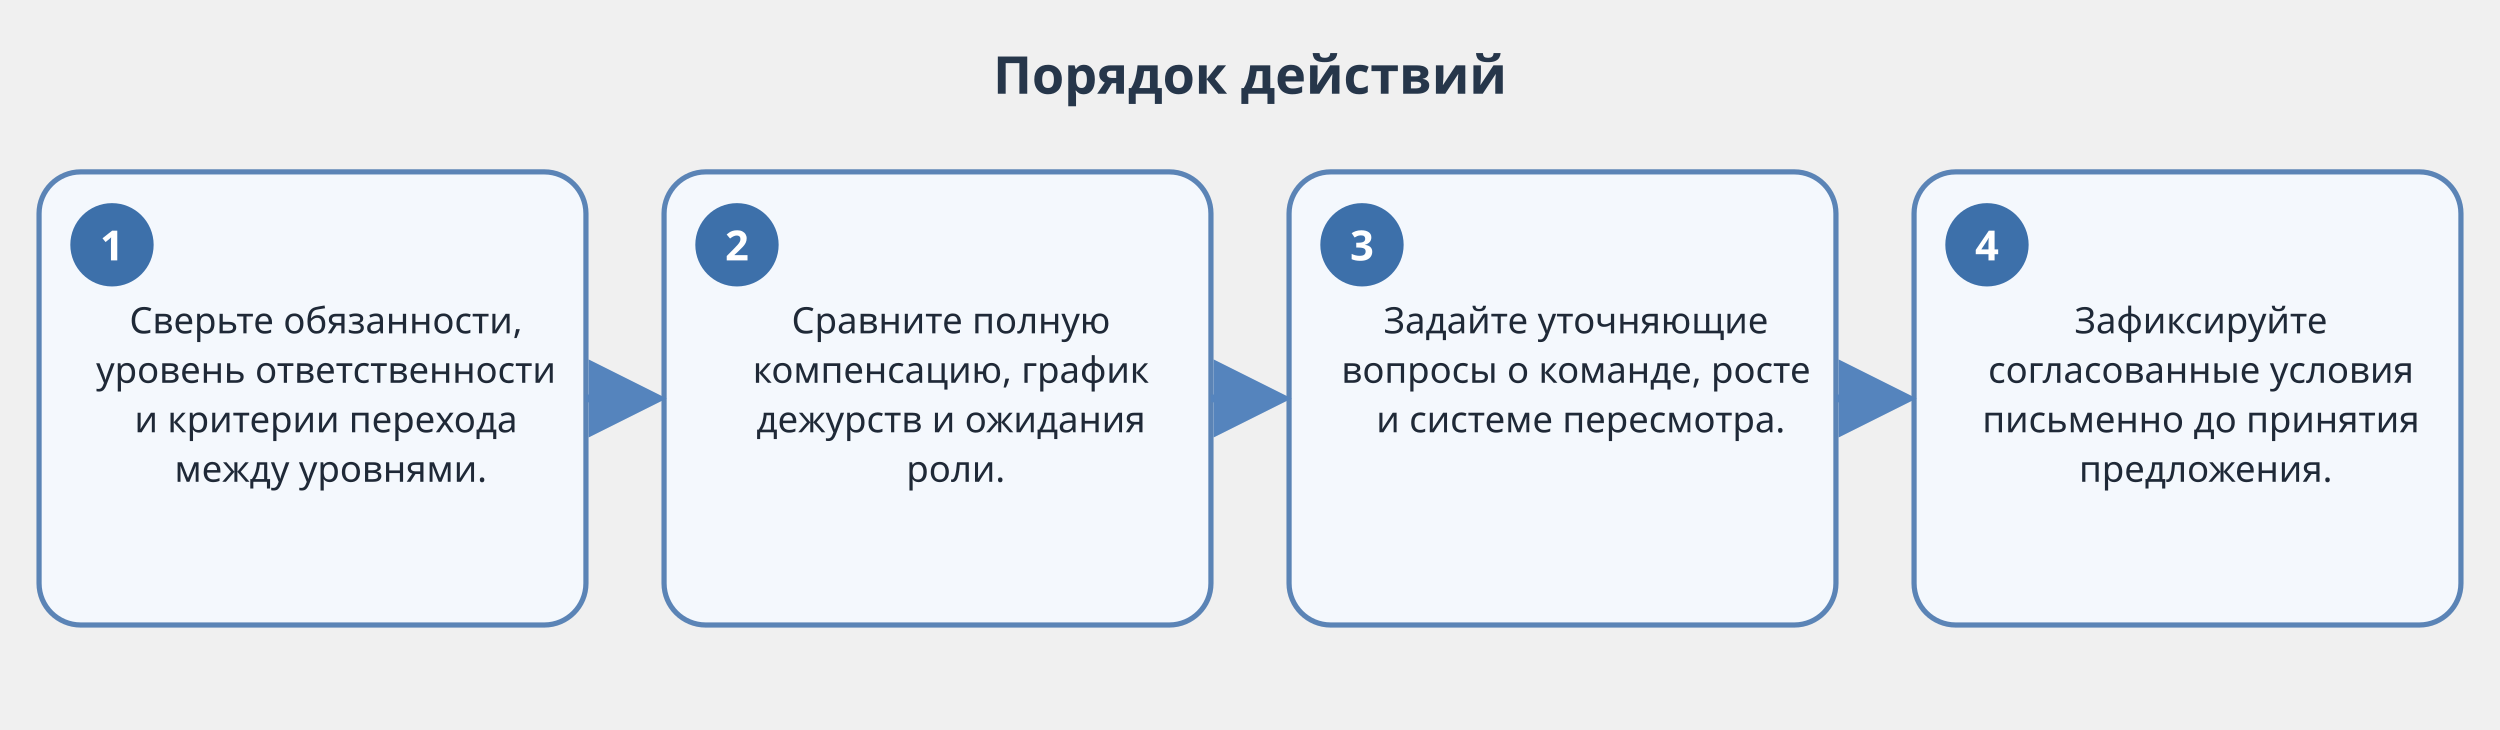
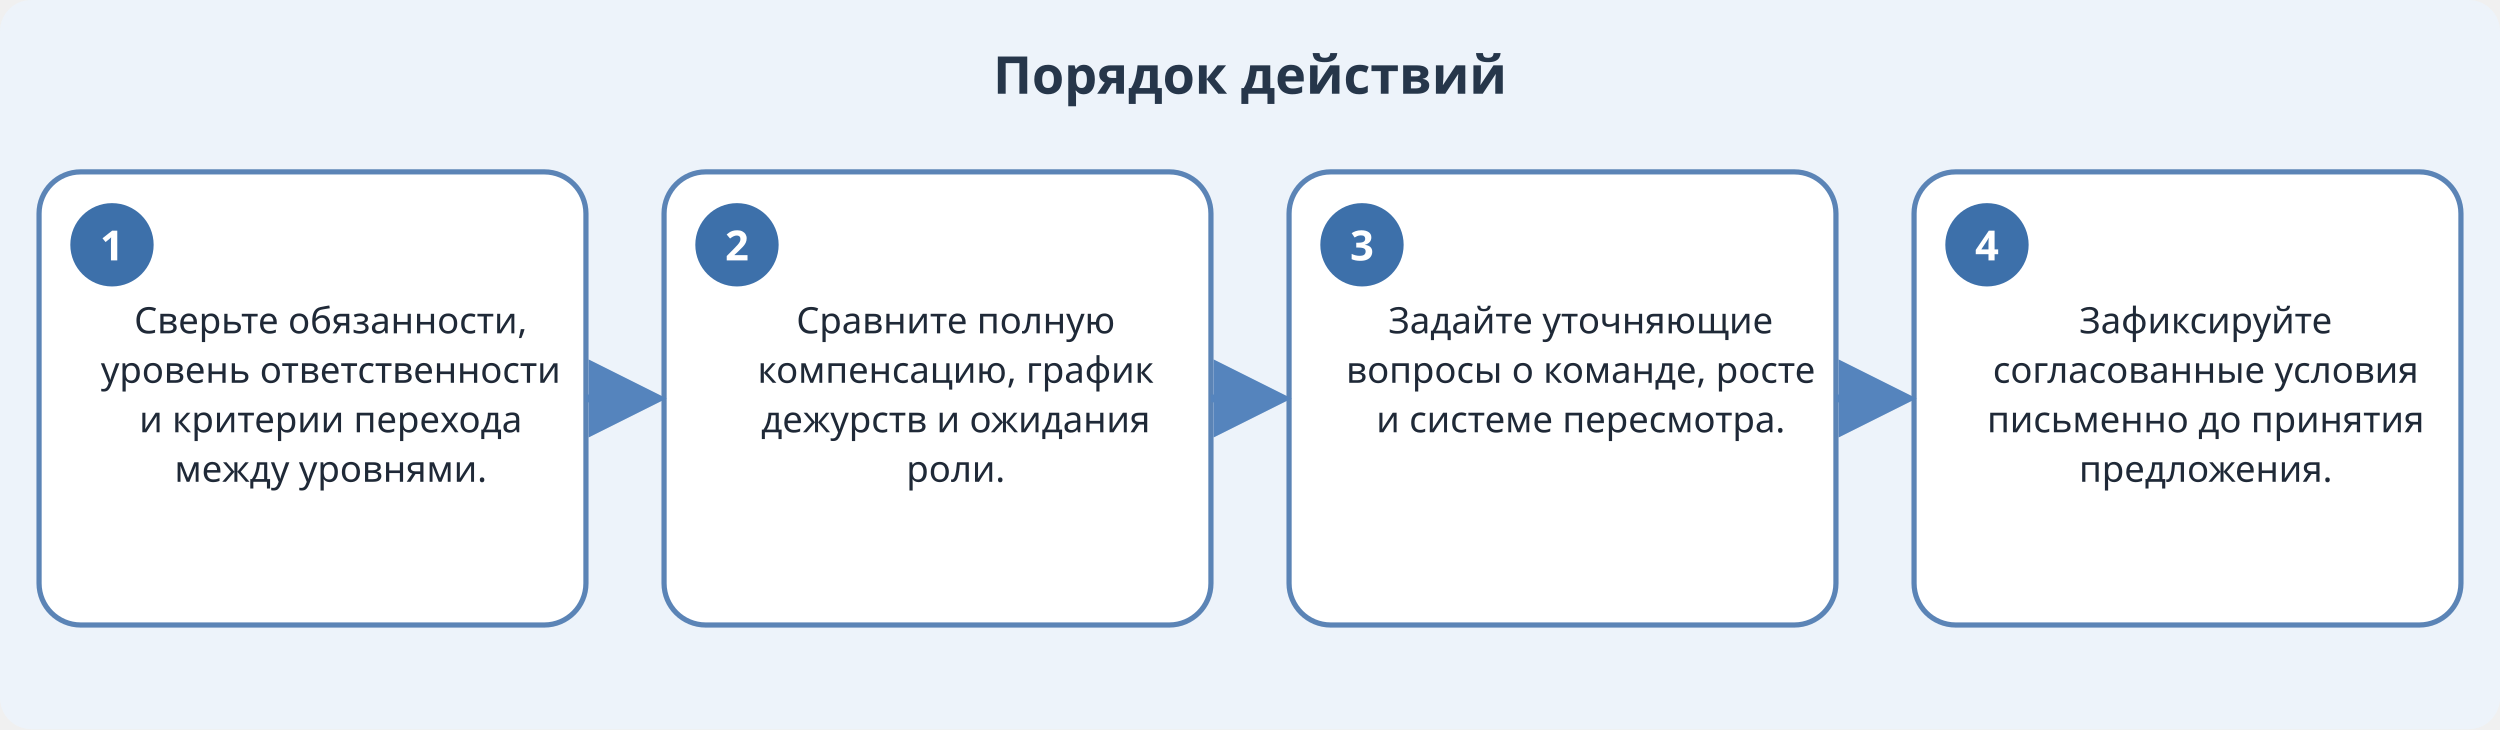
<svg xmlns="http://www.w3.org/2000/svg" width="960" height="280" viewBox="0 0 960 280" role="img" aria-labelledby="title desc">
  <defs>
    <marker id="arrow" markerWidth="10" markerHeight="10" refX="8" refY="5" orient="auto">
      <path d="M 0 0 L 10 5 L 0 10 z" fill="#5584bd" />
    </marker>
  </defs>
+   <rect id="canvas" x="0" y="0" width="960" height="280" rx="12" fill="#edf3fa" />
  <text x="480" y="36" text-anchor="middle" font-family="sans-serif" font-size="20" font-weight="700" fill="#26364a">Порядок действий</text>
-   <rect x="15" y="66" width="210" height="174" rx="16" fill="#f4f8fd" stroke="#5b84b6" stroke-width="2" />
+   <rect class="step-card" x="15" y="66" width="210" height="174" rx="16" fill="#ffffff" stroke="#5b84b6" stroke-width="2" />
  <circle cx="43" cy="94" r="16" fill="#3d70aa" />
  <text x="43" y="100" text-anchor="middle" font-family="sans-serif" font-size="16" font-weight="700" fill="#ffffff">1</text>
-   <text x="127" y="128" text-anchor="middle" font-family="sans-serif" font-size="14" fill="#1f2937">
-     <tspan x="127" dy="0">Сверьте обязанности,</tspan>
-     <tspan x="127" dy="19">уровень ответственности</tspan>
-     <tspan x="127" dy="19">и критерии перехода</tspan>
-     <tspan x="127" dy="19">между уровнями.</tspan>
-   </text>
-   <rect x="255" y="66" width="210" height="174" rx="16" fill="#f4f8fd" stroke="#5b84b6" stroke-width="2" />
+   <text class="step-label" x="127" y="128" text-anchor="middle" font-family="sans-serif" font-size="14" fill="#1f2937">Сверьте обязанности,</text>
+   <text class="step-label" x="127" y="147" text-anchor="middle" font-family="sans-serif" font-size="14" fill="#1f2937">уровень ответственности</text>
+   <text class="step-label" x="127" y="166" text-anchor="middle" font-family="sans-serif" font-size="14" fill="#1f2937">и критерии перехода</text>
+   <text class="step-label" x="127" y="185" text-anchor="middle" font-family="sans-serif" font-size="14" fill="#1f2937">между уровнями.</text>
+   <rect class="step-card" x="255" y="66" width="210" height="174" rx="16" fill="#ffffff" stroke="#5b84b6" stroke-width="2" />
  <circle cx="283" cy="94" r="16" fill="#3d70aa" />
  <text x="283" y="100" text-anchor="middle" font-family="sans-serif" font-size="16" font-weight="700" fill="#ffffff">2</text>
-   <text x="367" y="128" text-anchor="middle" font-family="sans-serif" font-size="14" fill="#1f2937">
-     <tspan x="367" dy="0">Сравните полную</tspan>
-     <tspan x="367" dy="19">компенсацию, график</tspan>
-     <tspan x="367" dy="19">дежурств и ожидания</tspan>
-     <tspan x="367" dy="19">роли.</tspan>
-   </text>
-   <rect x="495" y="66" width="210" height="174" rx="16" fill="#f4f8fd" stroke="#5b84b6" stroke-width="2" />
+   <text class="step-label" x="367" y="128" text-anchor="middle" font-family="sans-serif" font-size="14" fill="#1f2937">Сравните полную</text>
+   <text class="step-label" x="367" y="147" text-anchor="middle" font-family="sans-serif" font-size="14" fill="#1f2937">компенсацию, график</text>
+   <text class="step-label" x="367" y="166" text-anchor="middle" font-family="sans-serif" font-size="14" fill="#1f2937">дежурств и ожидания</text>
+   <text class="step-label" x="367" y="185" text-anchor="middle" font-family="sans-serif" font-size="14" fill="#1f2937">роли.</text>
+   <rect class="step-card" x="495" y="66" width="210" height="174" rx="16" fill="#ffffff" stroke="#5b84b6" stroke-width="2" />
  <circle cx="523" cy="94" r="16" fill="#3d70aa" />
  <text x="523" y="100" text-anchor="middle" font-family="sans-serif" font-size="16" font-weight="700" fill="#ffffff">3</text>
-   <text x="607" y="128" text-anchor="middle" font-family="sans-serif" font-size="14" fill="#1f2937">
-     <tspan x="607" dy="0">Задайте уточняющие</tspan>
-     <tspan x="607" dy="19">вопросы о команде, росте</tspan>
-     <tspan x="607" dy="19">и системе пересмотра.</tspan>
-   </text>
-   <rect x="735" y="66" width="210" height="174" rx="16" fill="#f4f8fd" stroke="#5b84b6" stroke-width="2" />
+   <text class="step-label" x="607" y="128" text-anchor="middle" font-family="sans-serif" font-size="14" fill="#1f2937">Задайте уточняющие</text>
+   <text class="step-label" x="607" y="147" text-anchor="middle" font-family="sans-serif" font-size="14" fill="#1f2937">вопросы о команде, росте</text>
+   <text class="step-label" x="607" y="166" text-anchor="middle" font-family="sans-serif" font-size="14" fill="#1f2937">и системе пересмотра.</text>
+   <rect class="step-card" x="735" y="66" width="210" height="174" rx="16" fill="#ffffff" stroke="#5b84b6" stroke-width="2" />
  <circle cx="763" cy="94" r="16" fill="#3d70aa" />
  <text x="763" y="100" text-anchor="middle" font-family="sans-serif" font-size="16" font-weight="700" fill="#ffffff">4</text>
-   <text x="847" y="128" text-anchor="middle" font-family="sans-serif" font-size="14" fill="#1f2937">
-     <tspan x="847" dy="0">Зафиксируйте</tspan>
-     <tspan x="847" dy="19">согласованные условия</tspan>
-     <tspan x="847" dy="19">письменно до принятия</tspan>
-     <tspan x="847" dy="19">предложения.</tspan>
-   </text>
+   <text class="step-label" x="847" y="128" text-anchor="middle" font-family="sans-serif" font-size="14" fill="#1f2937">Зафиксируйте</text>
+   <text class="step-label" x="847" y="147" text-anchor="middle" font-family="sans-serif" font-size="14" fill="#1f2937">согласованные условия</text>
+   <text class="step-label" x="847" y="166" text-anchor="middle" font-family="sans-serif" font-size="14" fill="#1f2937">письменно до принятия</text>
+   <text class="step-label" x="847" y="185" text-anchor="middle" font-family="sans-serif" font-size="14" fill="#1f2937">предложения.</text>
  <line x1="225" y1="153" x2="250" y2="153" stroke="#5584bd" stroke-width="3" marker-end="url(#arrow)" />
  <line x1="465" y1="153" x2="490" y2="153" stroke="#5584bd" stroke-width="3" marker-end="url(#arrow)" />
  <line x1="705" y1="153" x2="730" y2="153" stroke="#5584bd" stroke-width="3" marker-end="url(#arrow)" />
</svg>
